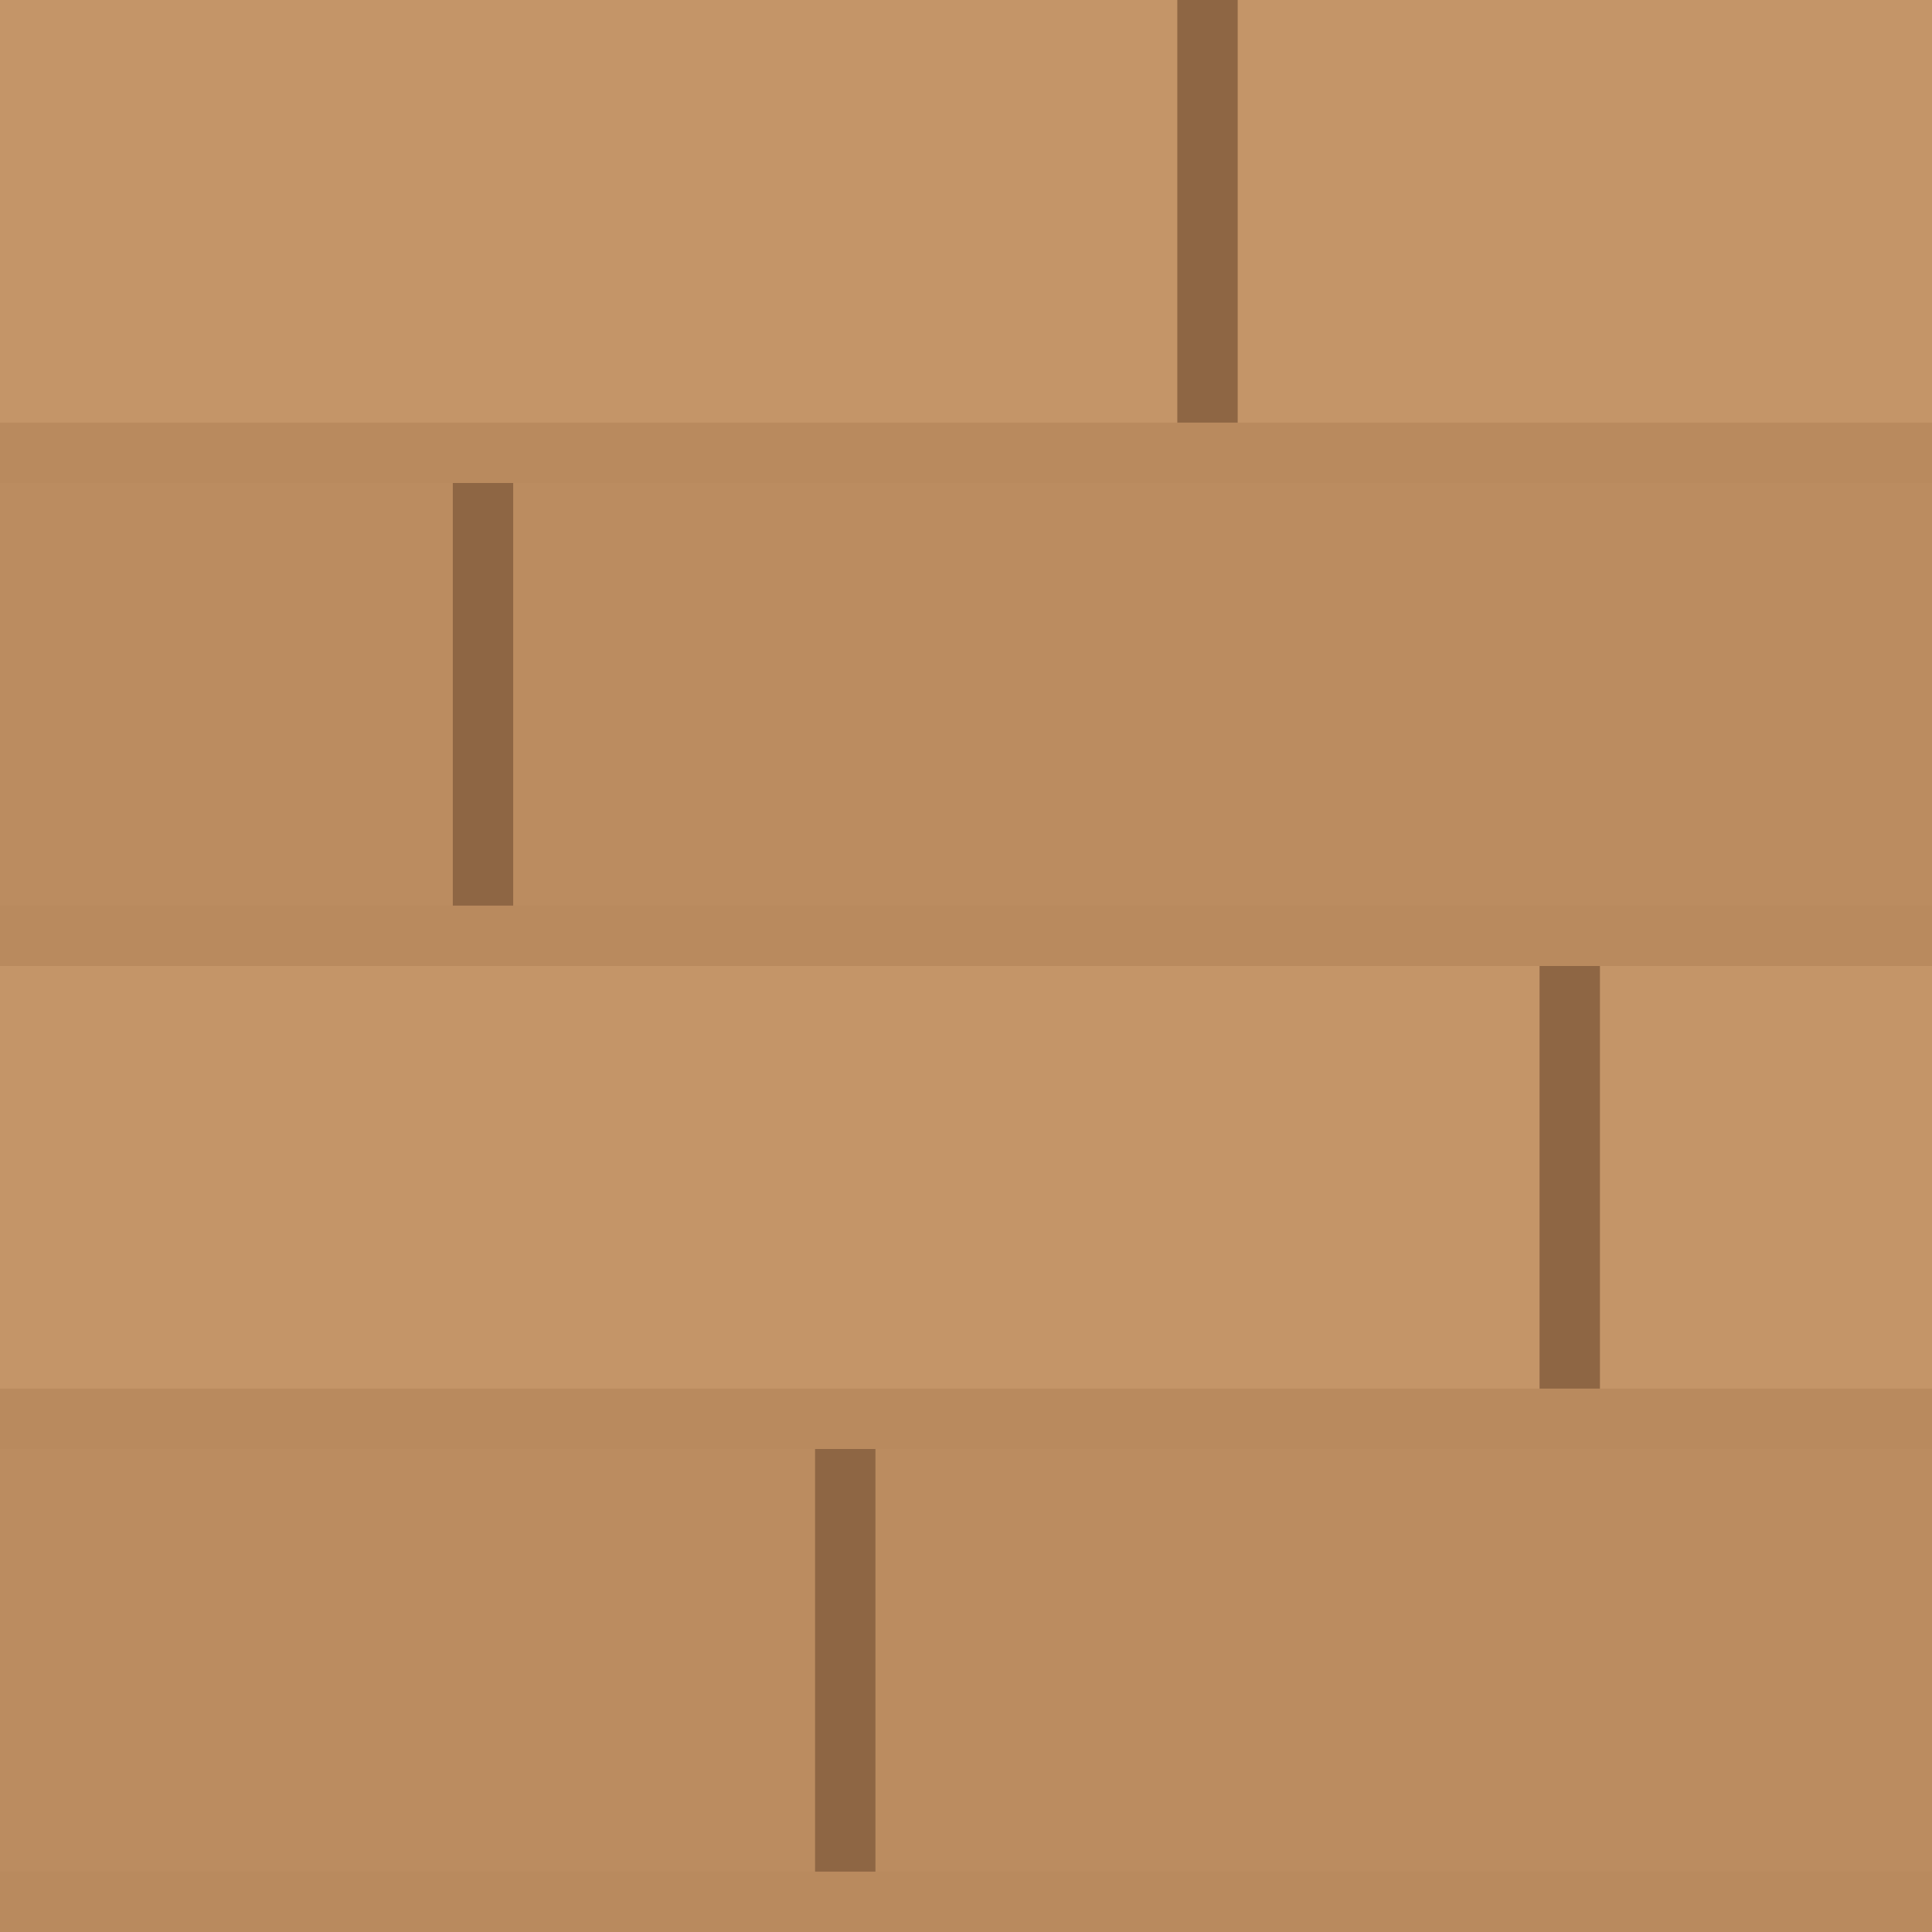
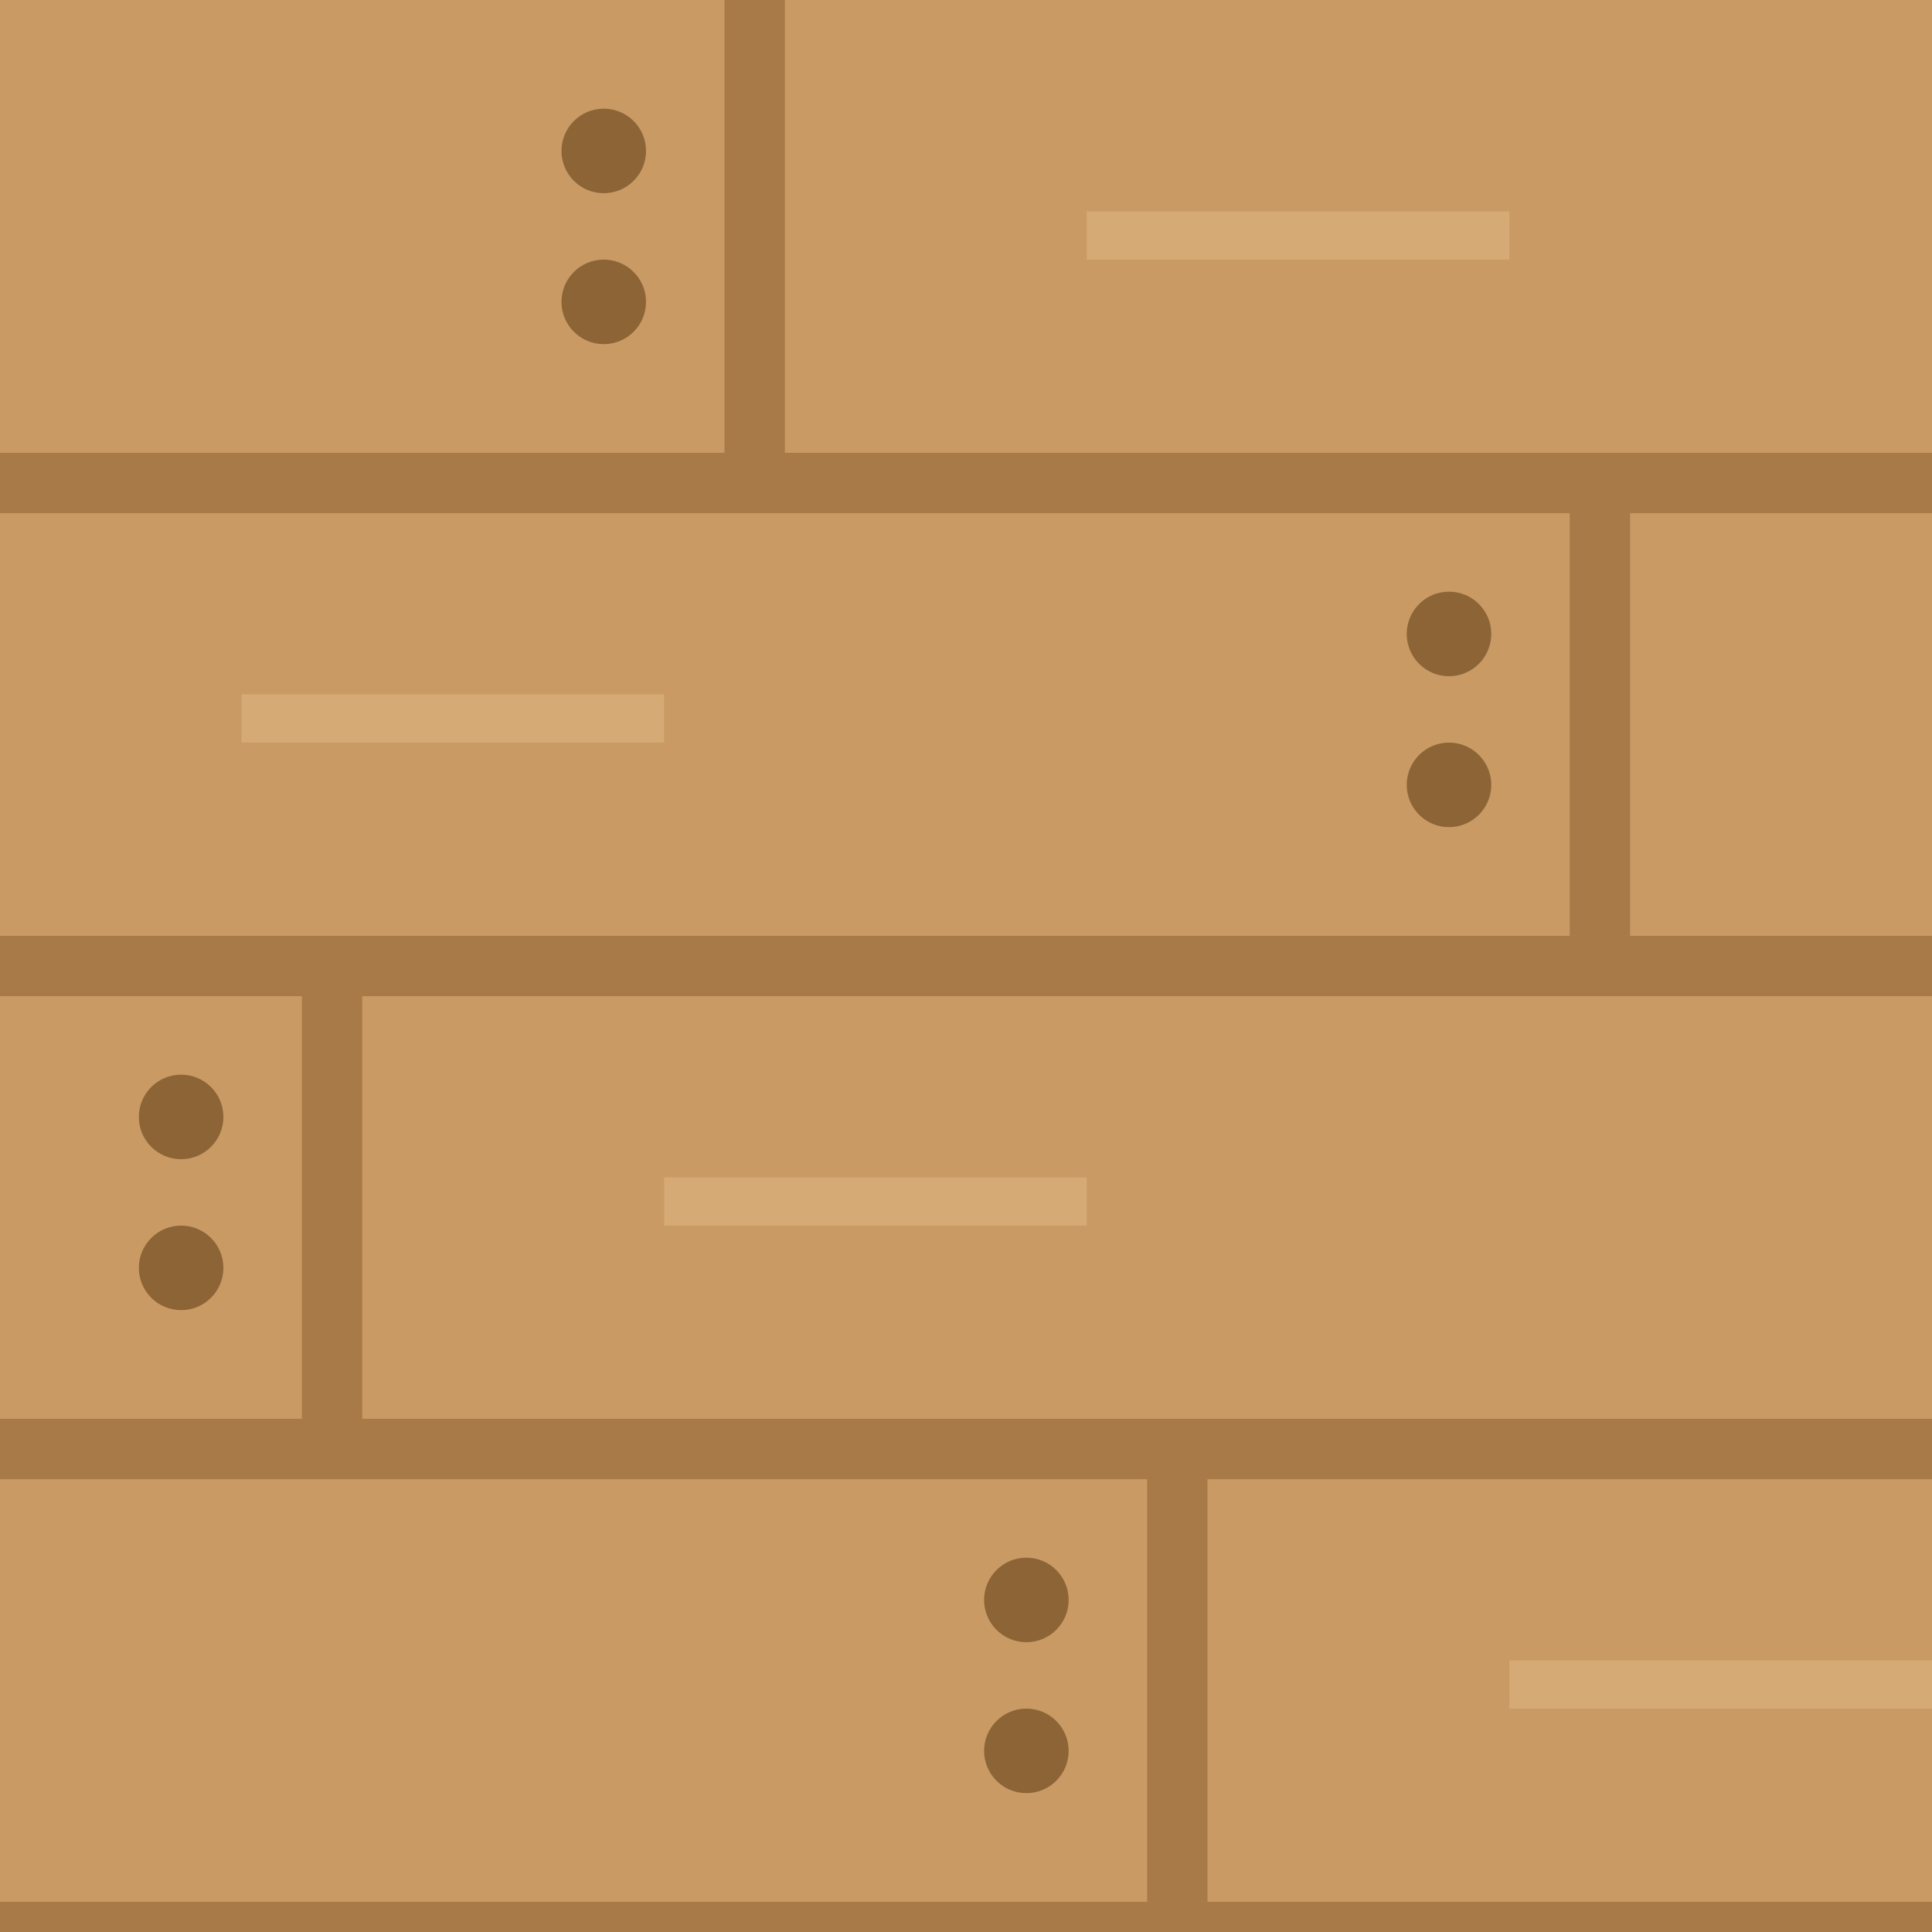
<svg xmlns="http://www.w3.org/2000/svg" width="32" height="32" viewBox="0 0 32 32">
-   <rect width="32" height="32" fill="#B98A5E" />
-   <rect x="0" y="0" width="32" height="7" fill="#C49568" />
-   <line x1="20" y1="0" x2="20" y2="7" stroke="#8E6644" stroke-width="1" />
-   <rect x="0" y="8" width="32" height="7" fill="#BB8C60" />
-   <line x1="8" y1="8" x2="8" y2="15" stroke="#8E6644" stroke-width="1" />
-   <rect x="0" y="16" width="32" height="7" fill="#C49568" />
-   <line x1="26" y1="16" x2="26" y2="23" stroke="#8E6644" stroke-width="1" />
-   <rect x="0" y="24" width="32" height="7" fill="#BB8C60" />
-   <line x1="14" y1="24" x2="14" y2="31" stroke="#8E6644" stroke-width="1" />
+   <rect width="32" height="32" fill="#C99A63" />
+   <rect y="7.5" width="32" height="1" fill="#A87A47" />
+   <rect y="15.5" width="32" height="1" fill="#A87A47" />
+   <rect y="23.5" width="32" height="1" fill="#A87A47" />
+   <rect y="31.5" width="32" height="1" fill="#A87A47" />
+   <rect x="12" y="0" width="1" height="7.5" fill="#A87A47" />
+   <circle cx="10" cy="2.5" r="0.7" fill="#8C6436" />
+   <circle cx="10" cy="5" r="0.7" fill="#8C6436" />
+   <rect x="18" y="3.5" width="7" height="0.8" fill="#D6AA74" />
+   <rect x="26" y="8" width="1" height="7.5" fill="#A87A47" />
+   <circle cx="24" cy="10.5" r="0.7" fill="#8C6436" />
+   <circle cx="24" cy="13" r="0.7" fill="#8C6436" />
+   <rect x="4" y="11.5" width="7" height="0.8" fill="#D6AA74" />
+   <rect x="5" y="16" width="1" height="7.5" fill="#A87A47" />
+   <circle cx="3" cy="18.5" r="0.7" fill="#8C6436" />
+   <circle cx="3" cy="21" r="0.7" fill="#8C6436" />
+   <rect x="11" y="19.5" width="7" height="0.8" fill="#D6AA74" />
+   <rect x="19" y="24" width="1" height="7.5" fill="#A87A47" />
+   <circle cx="17" cy="26.5" r="0.7" fill="#8C6436" />
+   <circle cx="17" cy="29" r="0.7" fill="#8C6436" />
+   <rect x="25" y="27.5" width="7" height="0.8" fill="#D6AA74" />
</svg>
